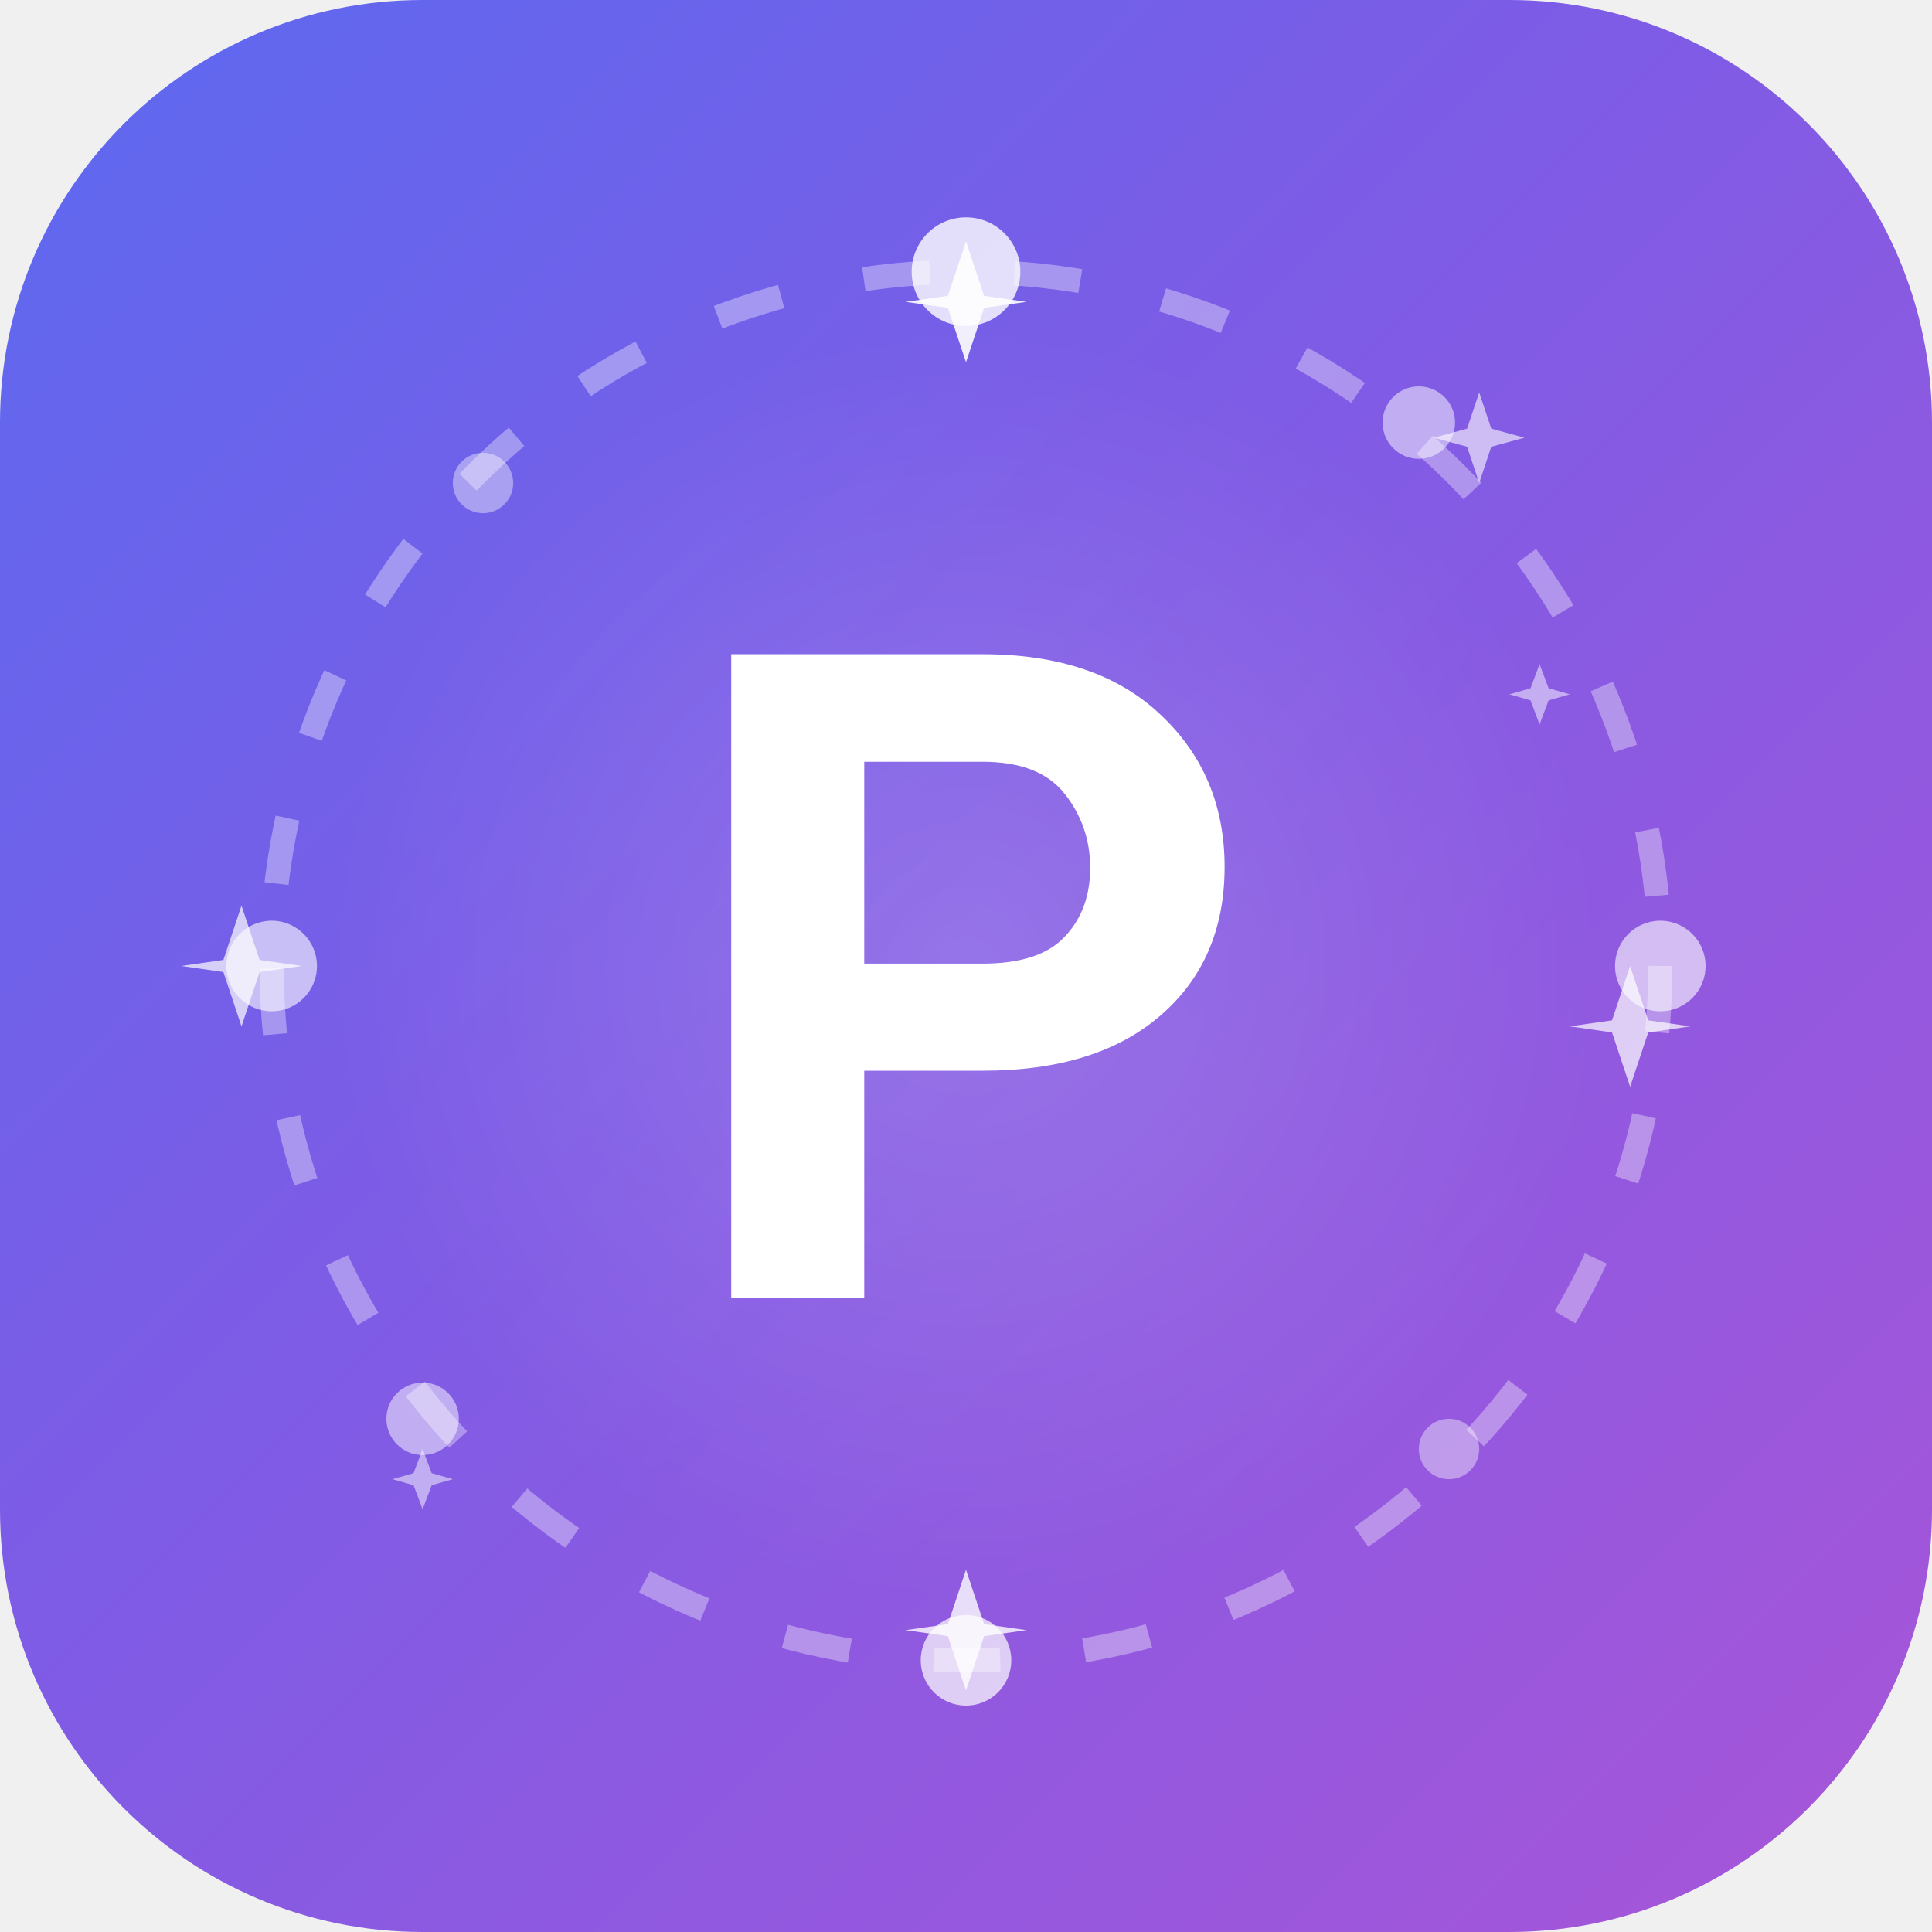
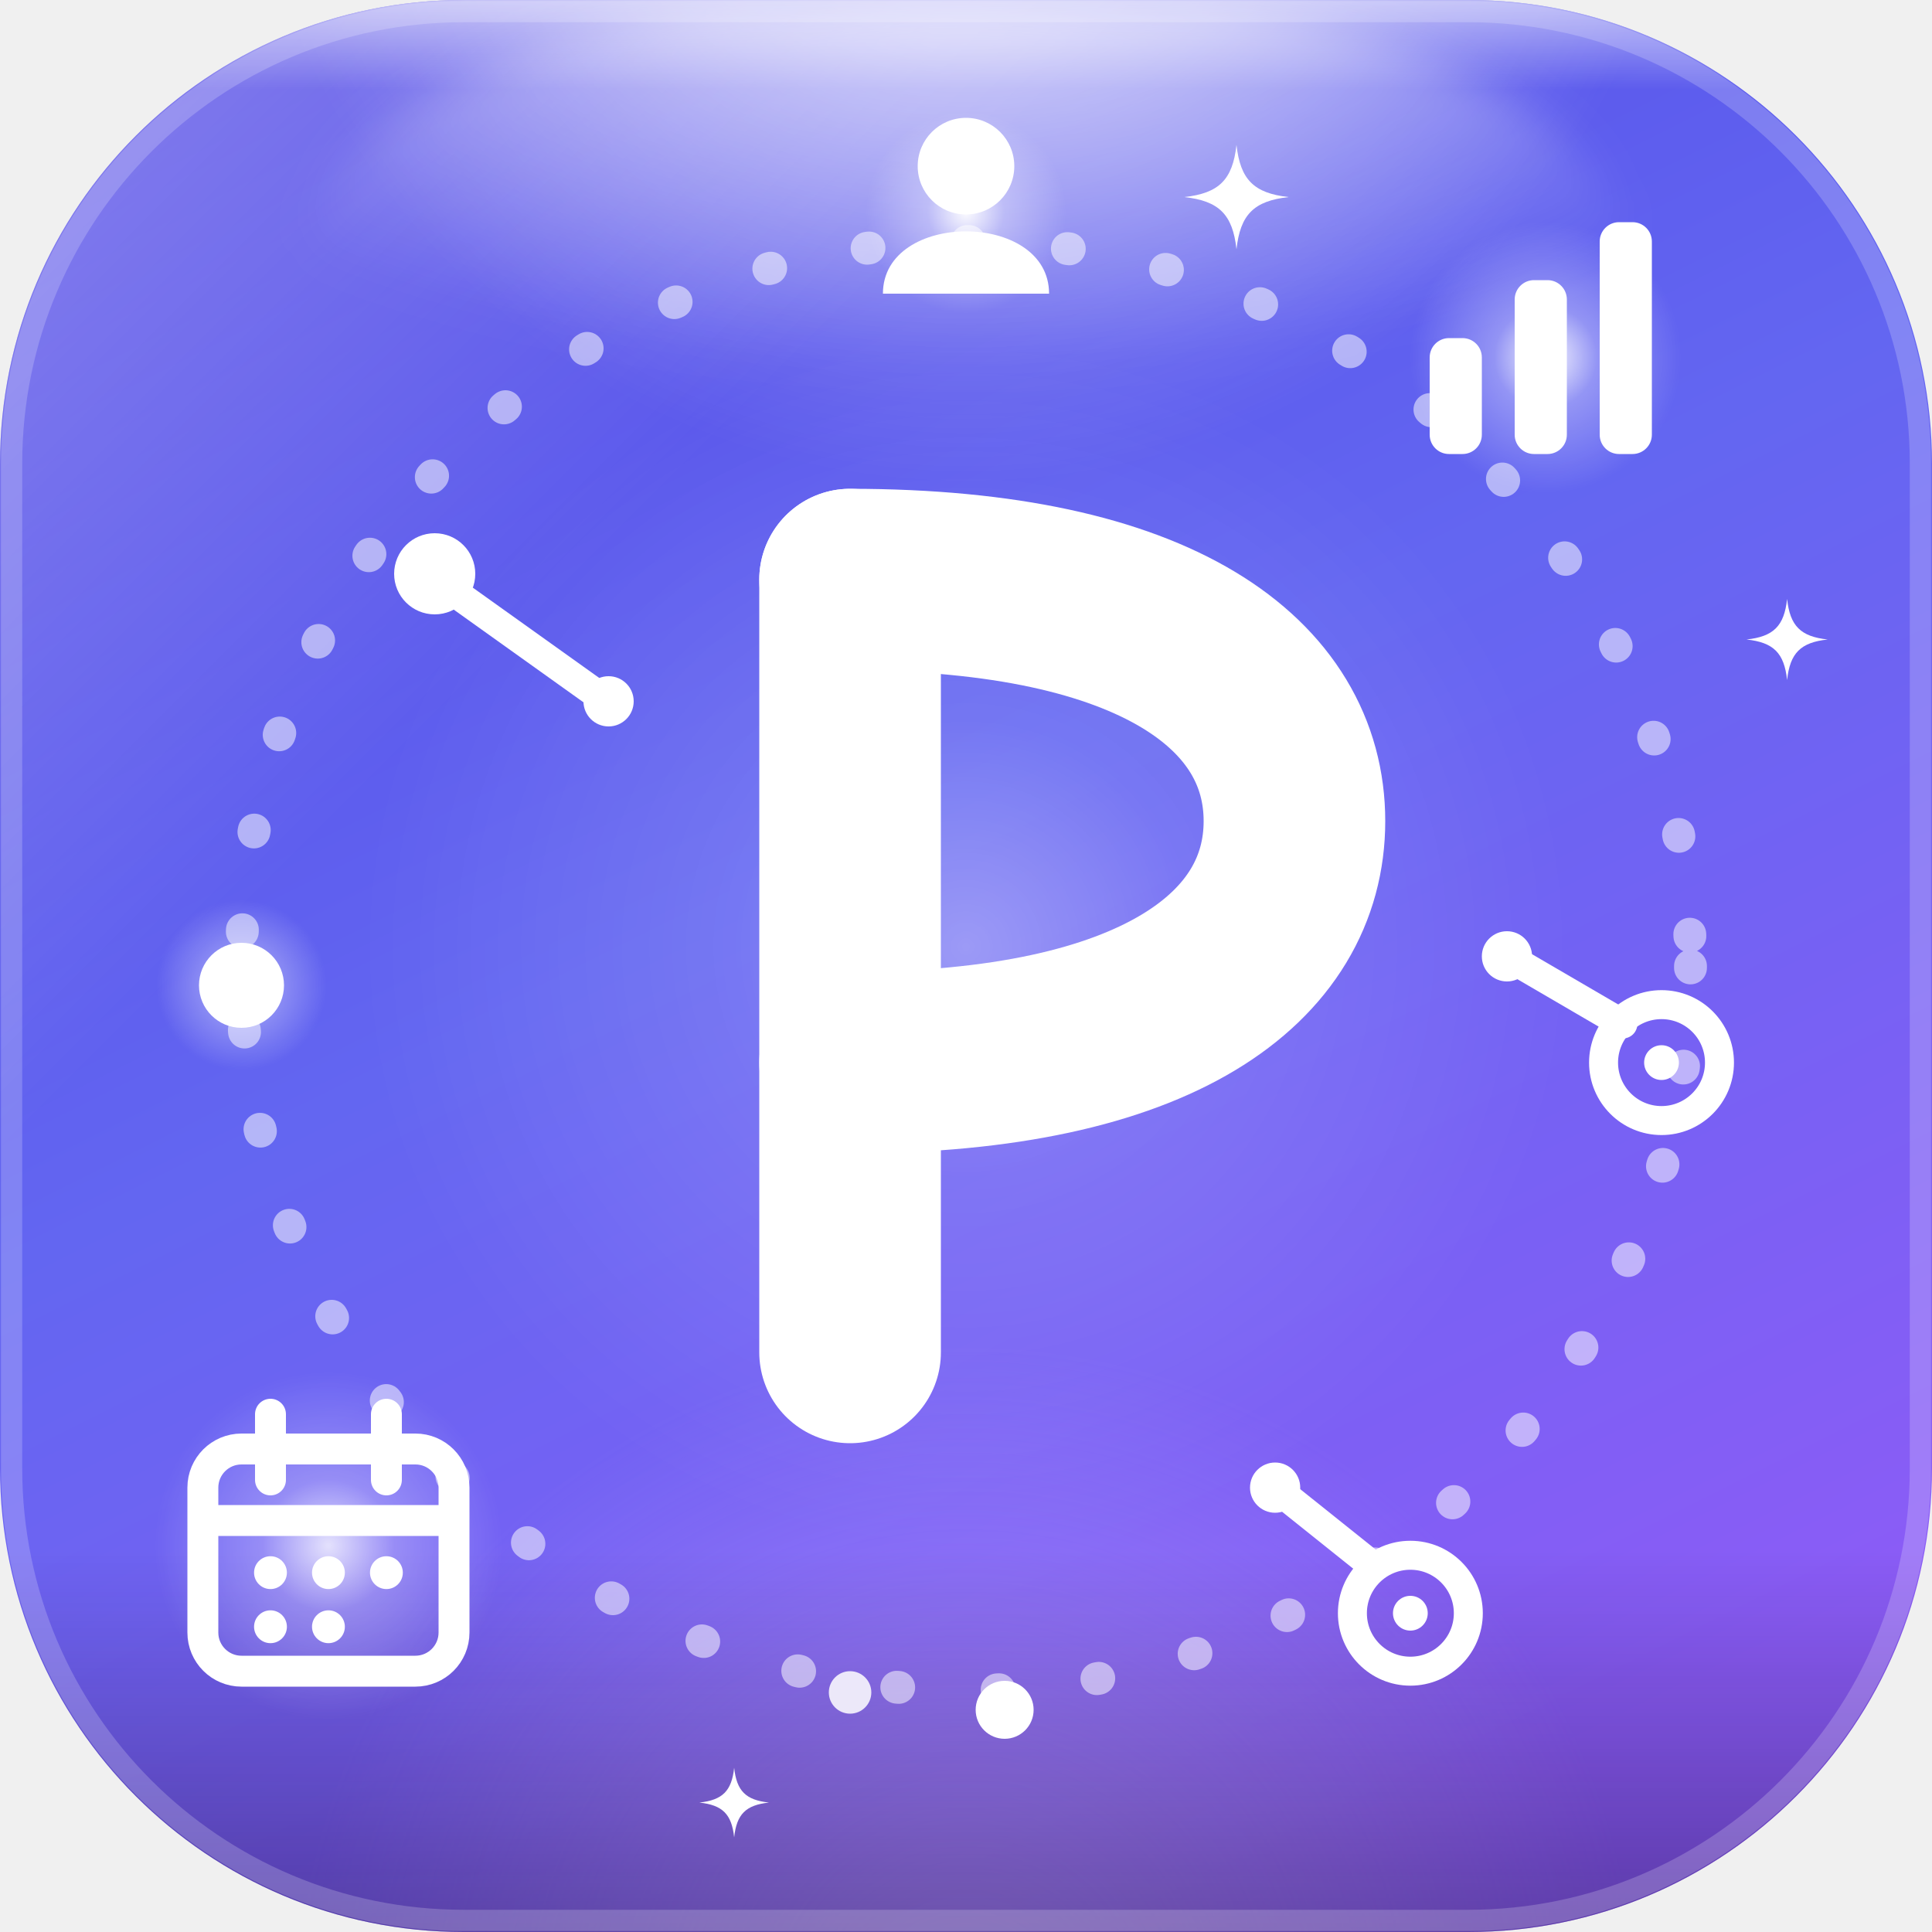
- <svg xmlns="http://www.w3.org/2000/svg" viewBox="0 0 64 64">
+ <svg xmlns="http://www.w3.org/2000/svg" width="1024" height="1024" viewBox="0 0 100 100">
  <defs>
-     <linearGradient id="bg" x1="0%" y1="0%" x2="100%" y2="100%">
-       <stop offset="0%" stop-color="#5b6af0" />
-       <stop offset="40%" stop-color="#7c5ce6" />
-       <stop offset="100%" stop-color="#a855d8" />
+     <linearGradient id="base" x1="0.12" y1="0" x2="0.62" y2="1">
+       <stop offset="0%" stop-color="#4f46e5" />
+       <stop offset="48%" stop-color="#6366f1" />
+       <stop offset="100%" stop-color="#8b5cf6" />
    </linearGradient>
-     <radialGradient id="glow" cx="50%" cy="50%" r="40%">
-       <stop offset="0%" stop-color="rgba(255,255,255,0.15)" />
-       <stop offset="100%" stop-color="rgba(255,255,255,0)" />
+     <radialGradient id="spec" cx="50%" cy="-12%" r="62%">
+       <stop offset="0%" stop-color="#ffffff" stop-opacity="0.60" />
+       <stop offset="60%" stop-color="#ffffff" stop-opacity="0" />
    </radialGradient>
+     <radialGradient id="caustic" cx="50%" cy="104%" r="48%">
+       <stop offset="0%" stop-color="#c8aeff" stop-opacity="0.55" />
+       <stop offset="72%" stop-color="#c8aeff" stop-opacity="0" />
+     </radialGradient>
+     <linearGradient id="streak" x1="0" y1="0" x2="1" y2="1">
+       <stop offset="0%" stop-color="#ffffff" stop-opacity="0.34" />
+       <stop offset="30%" stop-color="#ffffff" stop-opacity="0" />
+     </linearGradient>
+     <linearGradient id="rim" x1="0" y1="0" x2="0" y2="1">
+       <stop offset="0%" stop-color="#ffffff" stop-opacity="0.55" />
+       <stop offset="5%" stop-color="#ffffff" stop-opacity="0" />
+       <stop offset="80%" stop-color="#180a3a" stop-opacity="0" />
+       <stop offset="100%" stop-color="#180a3a" stop-opacity="0.42" />
+     </linearGradient>
+     <radialGradient id="cres" cx="50%" cy="0%" r="100%">
+       <stop offset="0%" stop-color="#ffffff" stop-opacity="0.6" />
+       <stop offset="72%" stop-color="#ffffff" stop-opacity="0" />
+     </radialGradient>
+     <radialGradient id="glow" cx="50%" cy="50%" r="50%">
+       <stop offset="0%" stop-color="#ffffff" stop-opacity="0.95" />
+       <stop offset="38%" stop-color="#ffffff" stop-opacity="0.32" />
+       <stop offset="100%" stop-color="#ffffff" stop-opacity="0" />
+     </radialGradient>
+     <linearGradient id="comet" x1="0" y1="0" x2="1" y2="0.7">
+       <stop offset="0%" stop-color="#ffffff" stop-opacity="1" />
+       <stop offset="55%" stop-color="#ffffff" stop-opacity="0.45" />
+       <stop offset="100%" stop-color="#ffffff" stop-opacity="0.03" />
+     </linearGradient>
+     <filter id="blurHi" x="-20%" y="-20%" width="140%" height="140%">
+       <feGaussianBlur stdDeviation="1.1" />
+     </filter>
+     <clipPath id="squircle">
+       <rect width="100" height="100" rx="24" />
+     </clipPath>
  </defs>
-   <rect width="64" height="64" rx="14" fill="url(#bg)" />
-   <circle cx="32" cy="32" r="26" fill="url(#glow)" />
-   <circle cx="32" cy="32" r="23" fill="none" stroke="rgba(255,255,255,0.35)" stroke-width="0.8" stroke-dasharray="2.2,2.8" />
-   <path d="M32 8 L32.6 9.8 L34 10 L32.6 10.2 L32 12 L31.4 10.2 L30 10 L31.4 9.8Z" fill="rgba(255,255,255,0.9)" />
-   <path d="M54 32 L54.6 33.8 L56 34 L54.6 34.2 L54 36 L53.4 34.2 L52 34 L53.4 33.8Z" fill="rgba(255,255,255,0.7)" />
-   <path d="M32 52 L32.6 53.8 L34 54 L32.6 54.2 L32 56 L31.4 54.2 L30 54 L31.4 53.8Z" fill="rgba(255,255,255,0.8)" />
-   <path d="M8 30 L8.6 31.8 L10 32 L8.6 32.2 L8 34 L7.4 32.2 L6 32 L7.4 31.8Z" fill="rgba(255,255,255,0.7)" />
-   <path d="M49 13 L49.4 14.2 L50.5 14.5 L49.4 14.8 L49 16 L48.6 14.8 L47.5 14.5 L48.6 14.2Z" fill="rgba(255,255,255,0.6)" />
-   <path d="M51 22 L51.3 22.8 L52 23 L51.3 23.2 L51 24 L50.7 23.2 L50 23 L50.7 22.8Z" fill="rgba(255,255,255,0.5)" />
-   <path d="M14 48 L14.3 48.8 L15 49 L14.3 49.2 L14 50 L13.7 49.2 L13 49 L13.7 48.8Z" fill="rgba(255,255,255,0.5)" />
-   <circle cx="32" cy="9" r="1.8" fill="rgba(255,255,255,0.8)" />
-   <circle cx="55" cy="32" r="1.5" fill="rgba(255,255,255,0.6)" />
-   <circle cx="32" cy="55" r="1.5" fill="rgba(255,255,255,0.7)" />
-   <circle cx="9" cy="32" r="1.5" fill="rgba(255,255,255,0.6)" />
-   <circle cx="47" cy="14" r="1.2" fill="rgba(255,255,255,0.5)" />
-   <circle cx="14" cy="47" r="1.2" fill="rgba(255,255,255,0.5)" />
-   <circle cx="48" cy="48" r="1" fill="rgba(255,255,255,0.4)" />
-   <circle cx="16" cy="16" r="1" fill="rgba(255,255,255,0.4)" />
-   <text x="32" y="43" text-anchor="middle" font-family="-apple-system, BlinkMacSystemFont, 'Segoe UI', Roboto, sans-serif" font-weight="700" font-size="30" fill="white" letter-spacing="-0.5">P</text>
+   <g clip-path="url(#squircle)">
+     <rect width="100" height="100" fill="url(#base)" />
+     <rect width="100" height="100" fill="url(#caustic)" />
+     <rect width="100" height="100" fill="url(#spec)" />
+     <rect width="100" height="100" fill="url(#streak)" />
+     <rect width="100" height="100" fill="url(#rim)" />
+     <ellipse cx="50" cy="13" rx="34" ry="14" fill="url(#cres)" filter="url(#blurHi)" />
+     <circle cx="50" cy="49" r="31" fill="url(#glow)" opacity="0.36" />
+     <circle cx="50" cy="50" r="37.5" fill="none" stroke="#ffffff" stroke-width="1.7" stroke-linecap="round" stroke-dasharray="0.1 5.1" opacity="0.52" />
+     <g transform="translate(3,0)" fill="none" stroke="#ffffff" stroke-width="9.4" stroke-linecap="round" stroke-linejoin="round">
+       <path d="M41 30 L41 70" />
+       <path d="M41 30 C57 30 64 35.5 64 42.5 C64 49.5 57 55 41 55" />
+     </g>
+     <circle cx="50" cy="11" r="5.2" fill="url(#glow)" />
+     <circle cx="50" cy="8.6" r="2.5" fill="#ffffff" />
+     <path d="M45.7 15.2 C45.7 10.9 54.3 10.9 54.3 15.2 Z" fill="#ffffff" />
+     <circle cx="80" cy="18.5" r="7" fill="url(#glow)" />
+     <rect x="74" y="17.5" width="2.7" height="6" rx="1" fill="#ffffff" />
+     <rect x="78.4" y="14.5" width="2.7" height="9" rx="1" fill="#ffffff" />
+     <rect x="82.8" y="11.5" width="2.7" height="12" rx="1" fill="#ffffff" />
+     <circle cx="17" cy="80" r="9" fill="url(#glow)" opacity="0.85" />
+     <rect x="10.5" y="75" width="13" height="11.5" rx="2" fill="none" stroke="#ffffff" stroke-width="1.6" />
+     <line x1="10.5" y1="78.7" x2="23.5" y2="78.7" stroke="#ffffff" stroke-width="1.6" />
+     <line x1="14" y1="73.2" x2="14" y2="76.6" stroke="#ffffff" stroke-width="1.6" stroke-linecap="round" />
+     <line x1="20" y1="73.2" x2="20" y2="76.6" stroke="#ffffff" stroke-width="1.6" stroke-linecap="round" />
+     <circle cx="14" cy="81.4" r="0.85" fill="#ffffff" />
+     <circle cx="17" cy="81.4" r="0.85" fill="#ffffff" />
+     <circle cx="20" cy="81.4" r="0.85" fill="#ffffff" />
+     <circle cx="14" cy="84.2" r="0.85" fill="#ffffff" />
+     <circle cx="17" cy="84.2" r="0.85" fill="#ffffff" />
+     <line x1="84" y1="53" x2="78" y2="49.5" stroke="#ffffff" stroke-width="1.5" stroke-linecap="round" />
+     <circle cx="78" cy="49.5" r="1.3" fill="#ffffff" />
+     <circle cx="86" cy="55" r="3" fill="none" stroke="#ffffff" stroke-width="1.5" />
+     <circle cx="86" cy="55" r="0.9" fill="#ffffff" />
+     <line x1="71" y1="81" x2="66" y2="77" stroke="#ffffff" stroke-width="1.5" stroke-linecap="round" />
+     <circle cx="66" cy="77" r="1.3" fill="#ffffff" />
+     <circle cx="73" cy="83.5" r="3" fill="none" stroke="#ffffff" stroke-width="1.5" />
+     <circle cx="73" cy="83.5" r="0.9" fill="#ffffff" />
+     <line x1="24" y1="31" x2="31" y2="36" stroke="#ffffff" stroke-width="1.5" stroke-linecap="round" />
+     <circle cx="22.5" cy="29.7" r="2.1" fill="#ffffff" />
+     <circle cx="31.5" cy="36.3" r="1.3" fill="#ffffff" />
+     <circle cx="12.5" cy="51" r="4.4" fill="url(#glow)" />
+     <circle cx="12.5" cy="51" r="2.2" fill="#ffffff" />
+     <circle cx="52" cy="88.5" r="1.5" fill="#ffffff" />
+     <circle cx="44" cy="87.6" r="1.1" fill="#ffffff" opacity="0.85" />
+     <path d="M64 7.5 C64.2 9.3 64.9 10 66.7 10.2 C64.9 10.4 64.2 11.1 64 12.9 C63.8 11.1 63.1 10.4 61.3 10.2 C63.1 10 63.8 9.3 64 7.5 Z" fill="#ffffff" />
+     <path d="M92.5 31 C92.65 32.4 93.2 32.95 94.6 33.1 C93.2 33.25 92.65 33.8 92.5 35.2 C92.35 33.8 91.8 33.25 90.4 33.1 C91.8 32.95 92.35 32.4 92.5 31 Z" fill="#ffffff" />
+     <path d="M38 91.5 C38.13 92.7 38.6 93.17 39.8 93.3 C38.6 93.43 38.13 93.9 38 95.1 C37.87 93.9 37.4 93.43 36.2 93.3 C37.4 93.17 37.87 92.7 38 91.5 Z" fill="#ffffff" />
+   </g>
+   <rect x="0.6" y="0.6" width="98.8" height="98.8" rx="23.4" fill="none" stroke="#ffffff" stroke-width="1.1" opacity="0.20" />
</svg>
